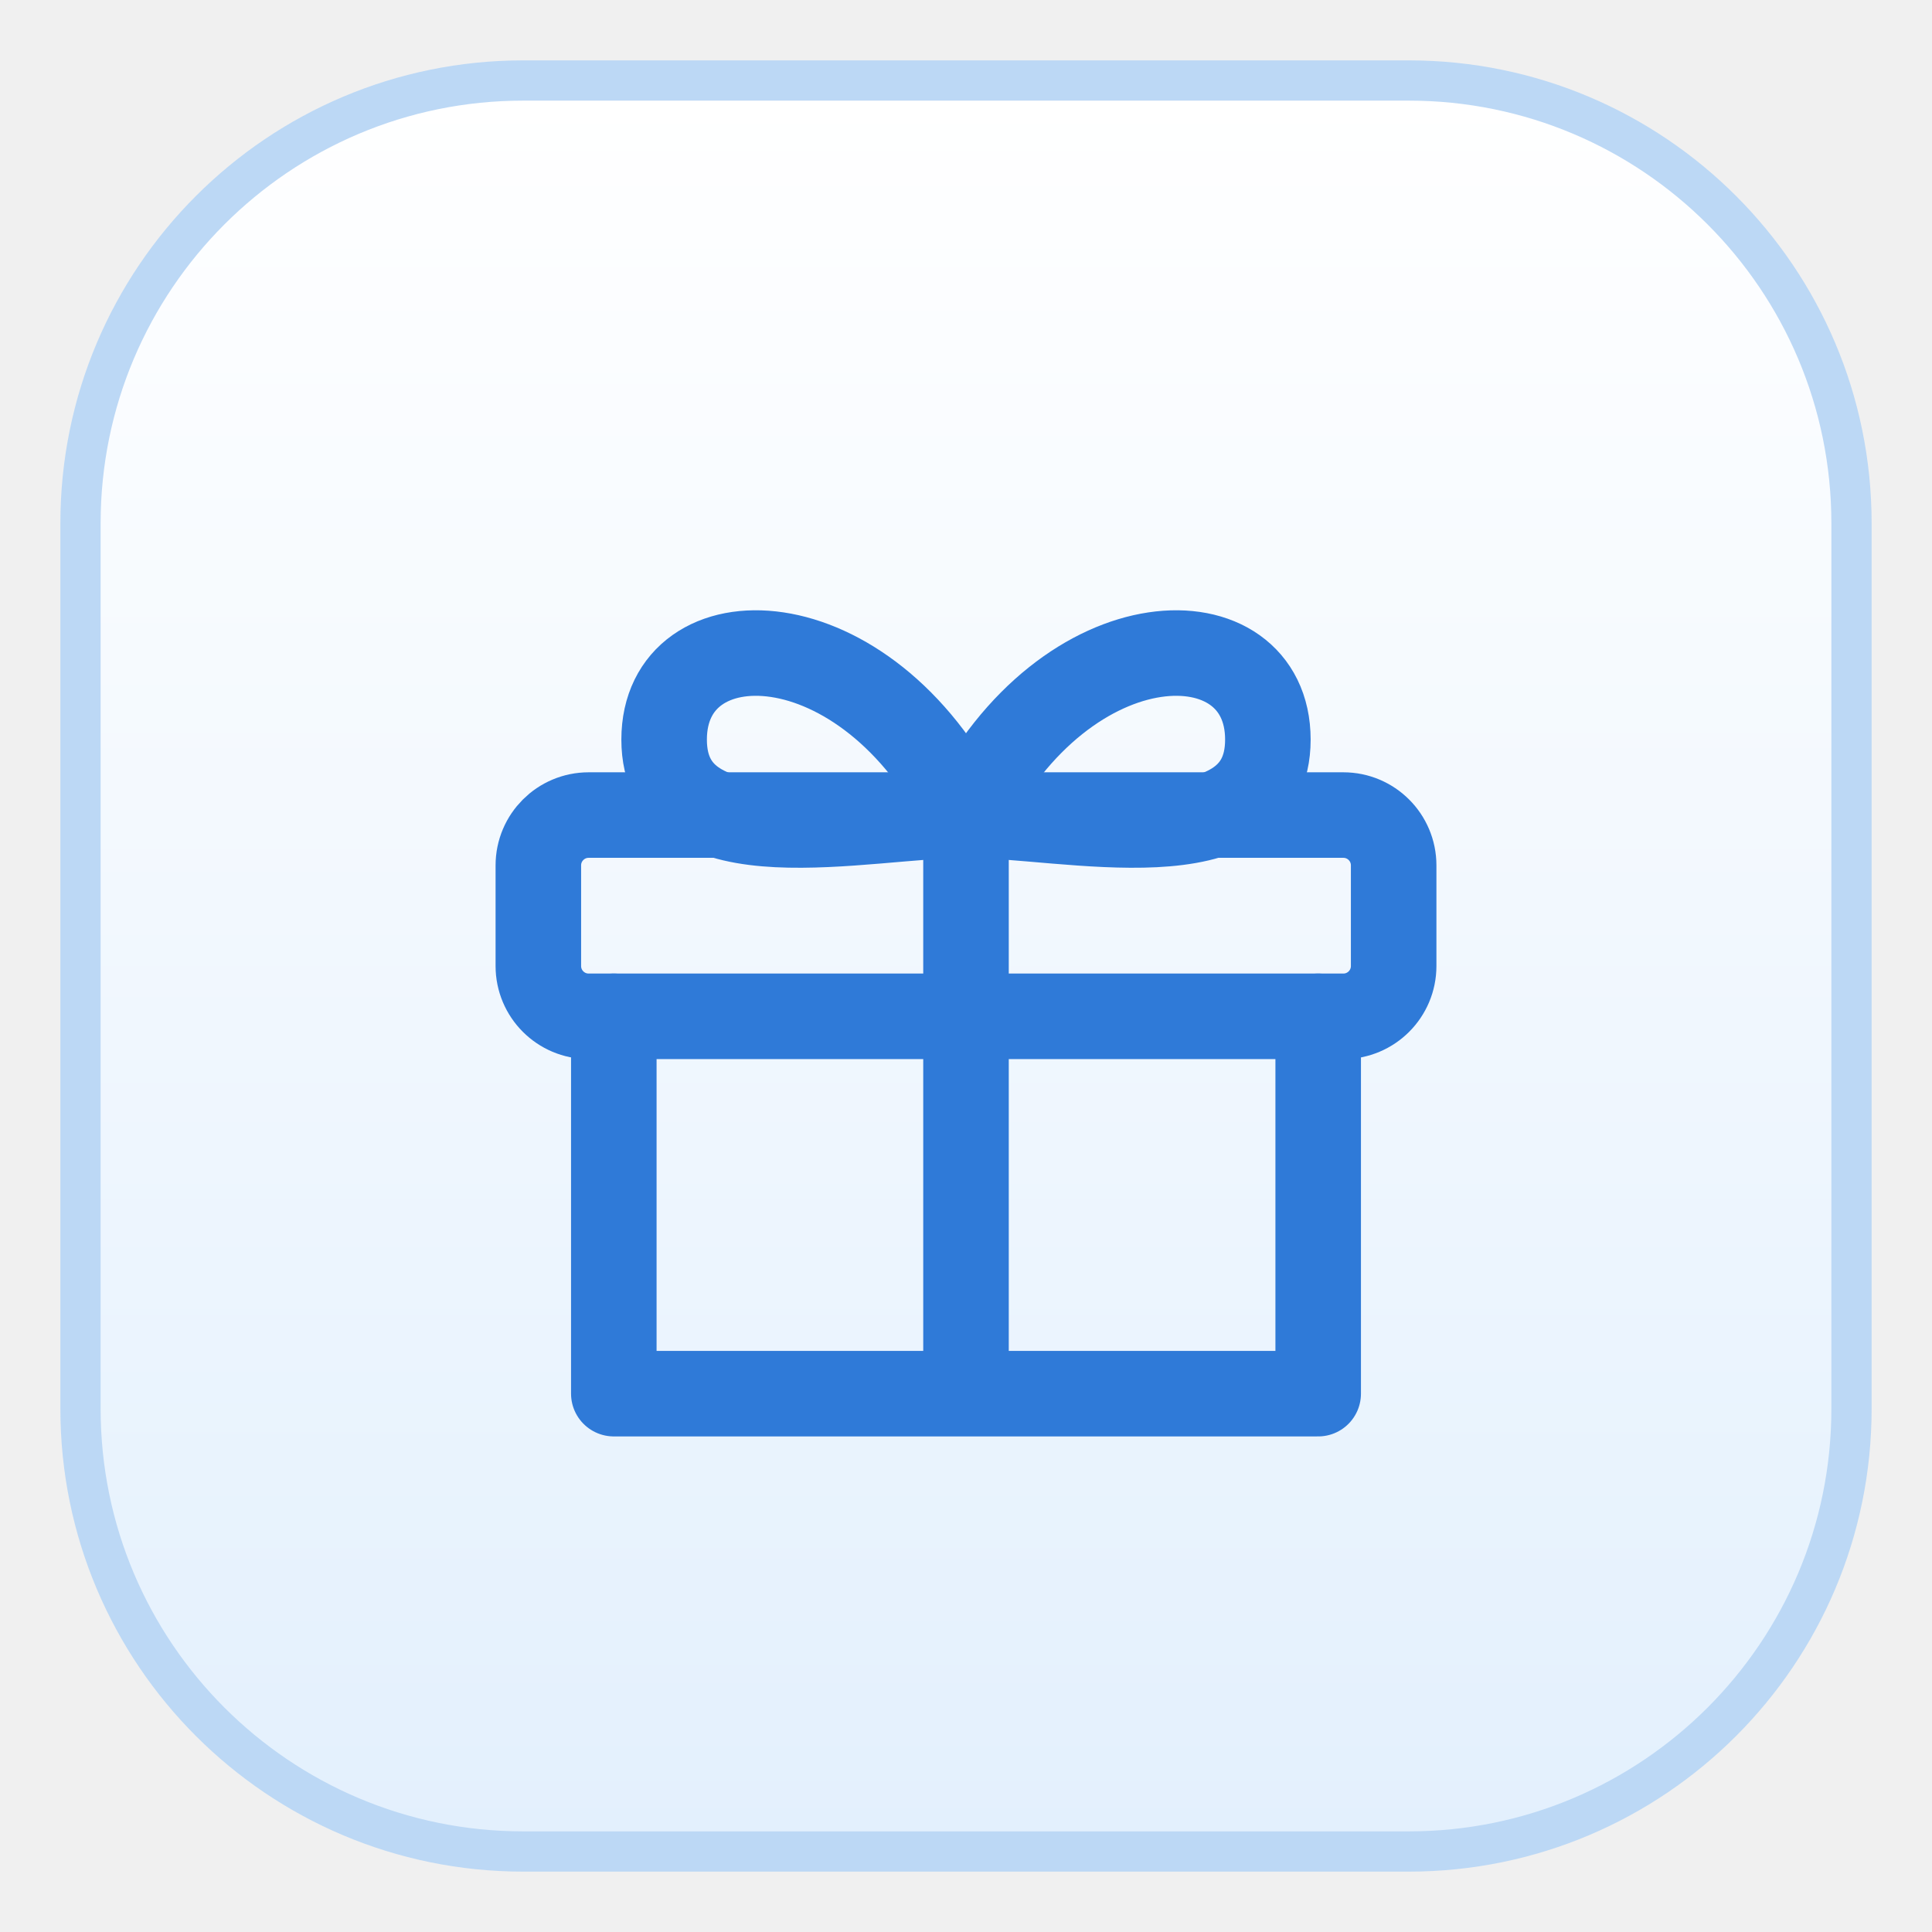
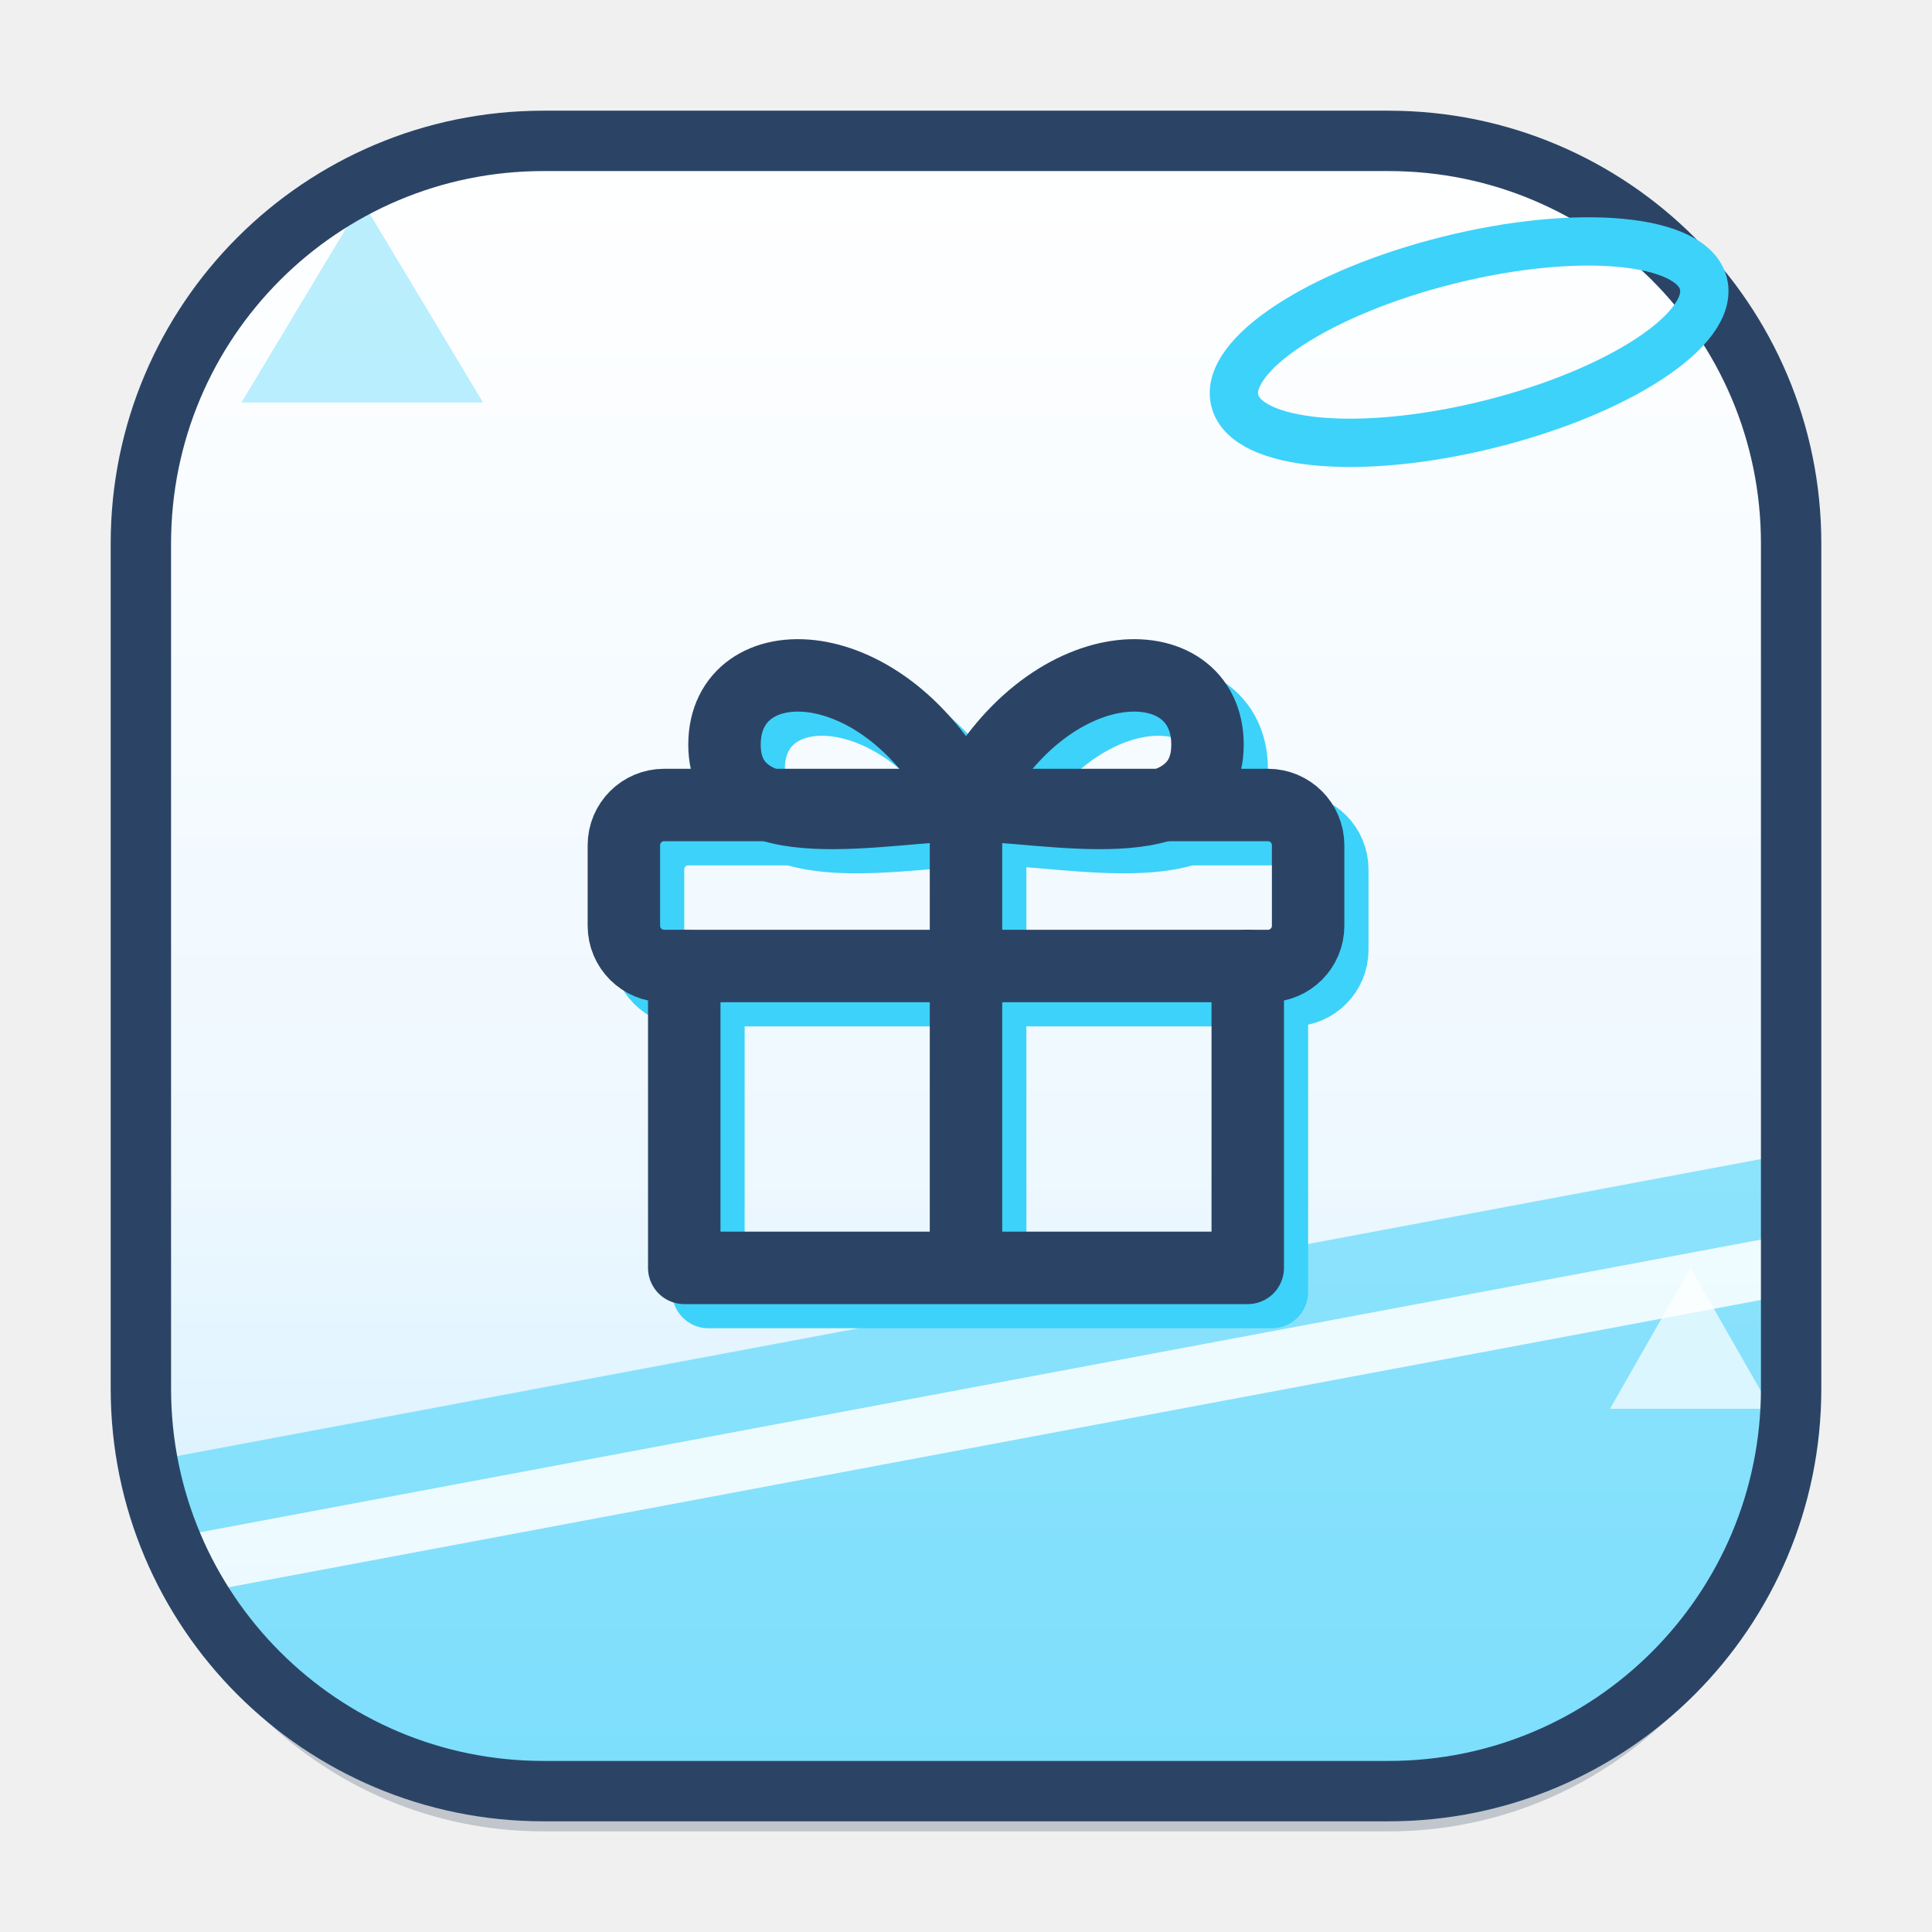
<svg xmlns="http://www.w3.org/2000/svg" width="96" height="96" viewBox="0 0 96 96">
  <defs>
-     <linearGradient id="t" x1="0" y1="0" x2="0" y2="1">
+     <linearGradient id="bg" x1="0" y1="0" x2="0" y2="1">
      <stop offset="0" stop-color="#ffffff" />
-       <stop offset="1" stop-color="#e3f0fd" />
+       <stop offset=".62" stop-color="#eef8ff" />
+       <stop offset="1" stop-color="#cdeeff" />
    </linearGradient>
+     <clipPath id="c">
+       <rect x="7" y="7" width="82" height="82" rx="20" />
+     </clipPath>
  </defs>
-   <rect x="4" y="4" width="88" height="88" rx="22" fill="url(#t)" stroke="#bcd8f5" stroke-width="2" />
-   <g transform="translate(18 18) scale(2.5)" fill="none" stroke="#2f7ad8" stroke-width="1.7" stroke-linecap="round" stroke-linejoin="round">
-     <rect x="3.5" y="9" width="17" height="4" rx="1" />
-     <path d="M5 13v7.5h14V13M12 9v11.5" />
-     <path d="M12 9c-2-4-6-4-6-1.5S10 9 12 9c2 0 6 1 6-1.5S14 5 12 9z" />
+   <rect x="7" y="9" width="82" height="82" rx="20" fill="#16304f" opacity=".22" />
+   <rect x="7" y="7" width="82" height="82" rx="20" fill="url(#bg)" />
+   <g clip-path="url(#c)">
+     <path d="M0 74 L96 56 L96 96 L0 96 Z" fill="#3dd2f9" opacity=".55" />
+     <path d="M0 78 L96 60 L96 63 L0 81 Z" fill="#ffffff" opacity=".85" />
+     <path d="M12 20 l6 -10 l6 10 z" fill="#3dd2f9" opacity=".35" />
+     <path d="M80 70 l4 -7 l4 7 z" fill="#ffffff" opacity=".7" />
+   </g>
+   <rect x="7" y="7" width="82" height="82" rx="20" fill="none" stroke="#2b4466" stroke-width="3" />
+   <ellipse cx="73" cy="17" rx="12" ry="4.2" fill="none" stroke="#3dd2f9" stroke-width="2.4" transform="rotate(-14 73 17)" />
+   <g transform="translate(24 22) scale(2)">
+     <g transform="translate(.6 .6)" stroke="#3dd2f9">
+       <g fill="none" stroke-width="1.8" stroke-linecap="round" stroke-linejoin="round">
+         <rect x="3.5" y="9" width="17" height="4" rx="1" />
+         <path d="M5 13v7.5h14V13M12 9v11.5" />
+         <path d="M12 9c-2-4-6-4-6-1.5S10 9 12 9c2 0 6 1 6-1.5S14 5 12 9z" />
+       </g>
+     </g>
+     <g stroke="#2b4466">
+       <g fill="none" stroke-width="1.8" stroke-linecap="round" stroke-linejoin="round">
+         <rect x="3.5" y="9" width="17" height="4" rx="1" />
+         <path d="M5 13v7.5h14V13M12 9v11.5" />
+         <path d="M12 9c-2-4-6-4-6-1.5S10 9 12 9c2 0 6 1 6-1.5S14 5 12 9z" />
+       </g>
+     </g>
  </g>
</svg>
